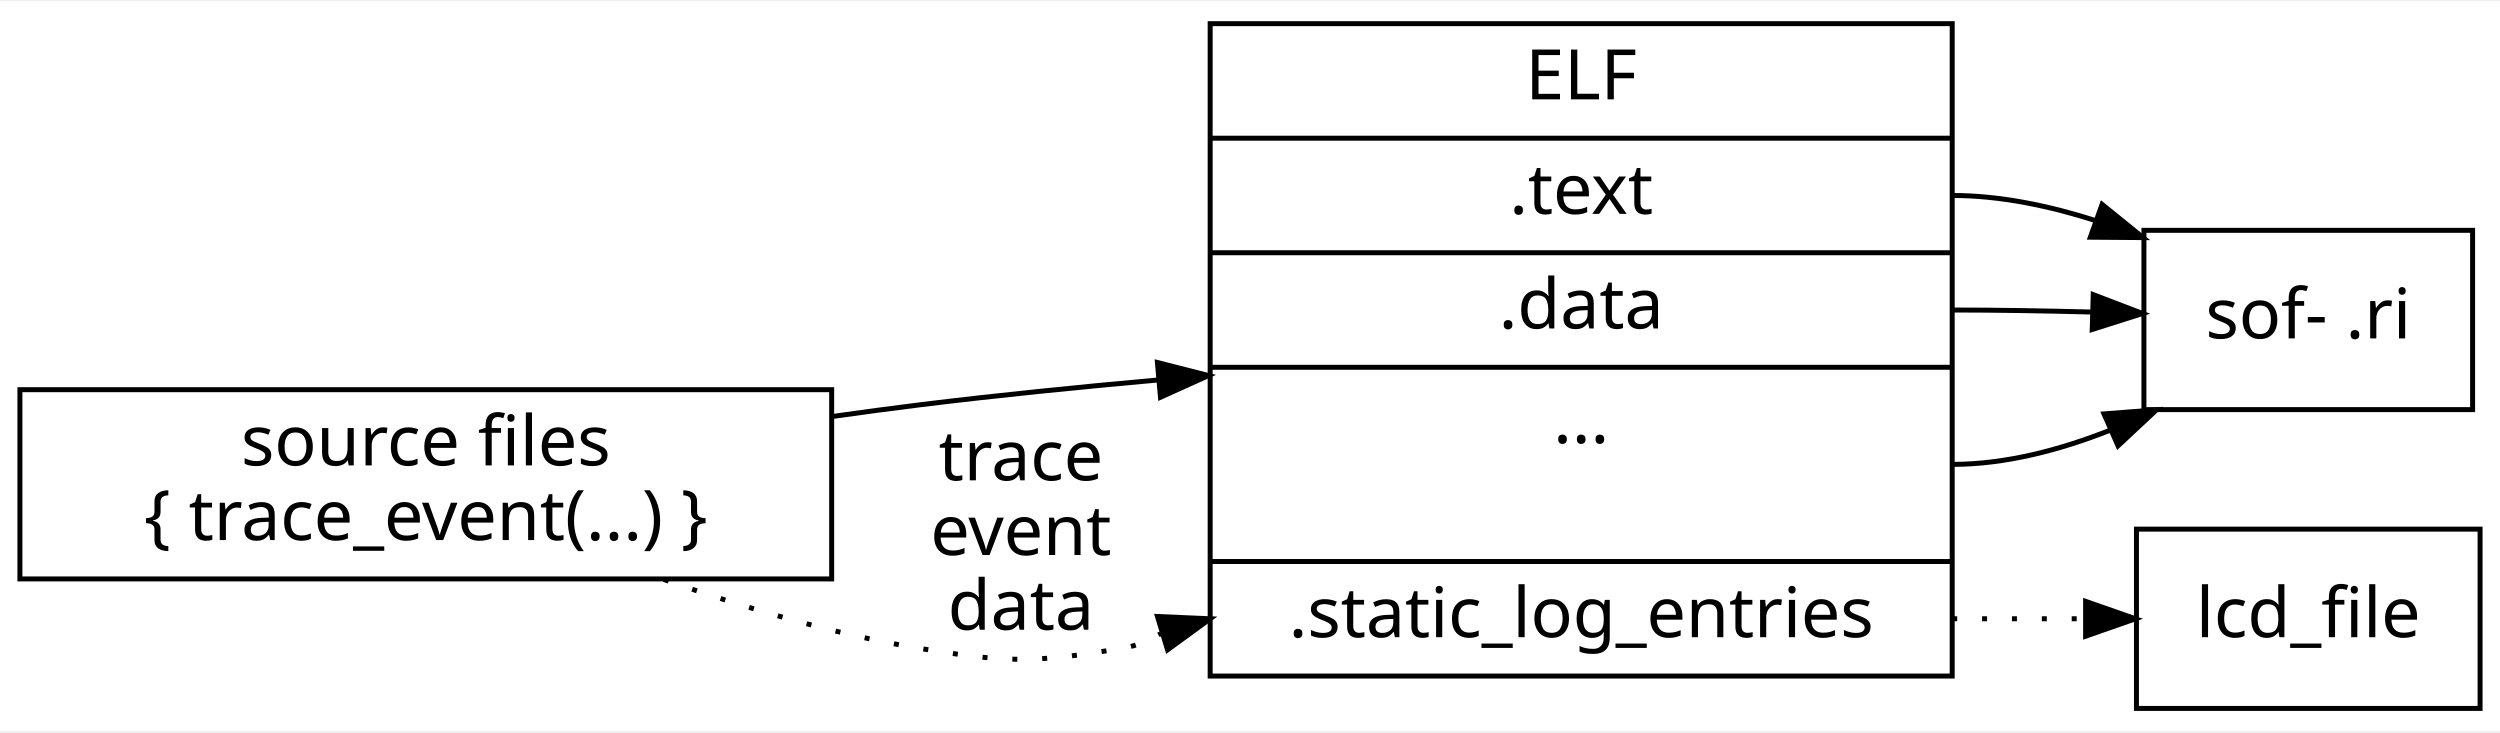
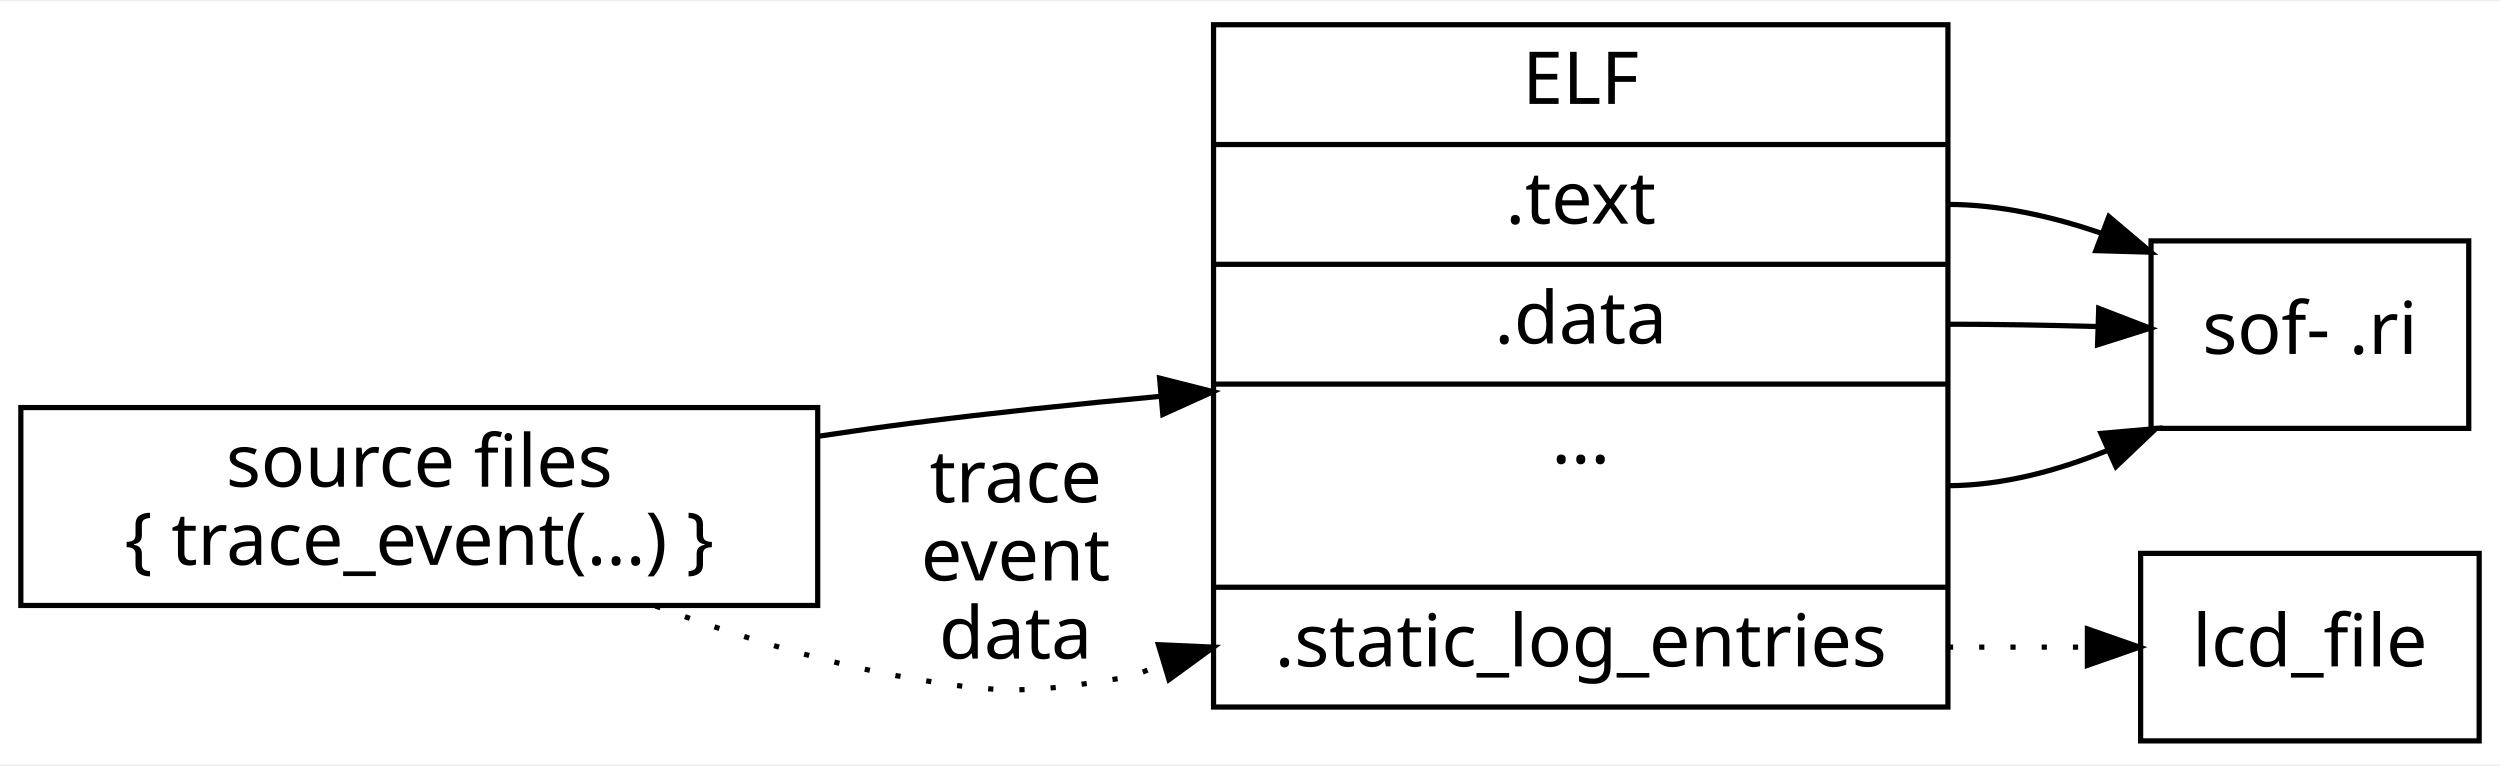
- <svg xmlns="http://www.w3.org/2000/svg" width="502pt" height="147pt" viewBox="0.00 0.00 502.00 146.50">
+ <svg xmlns="http://www.w3.org/2000/svg" width="480pt" height="147pt" viewBox="0.00 0.00 480.00 146.50">
  <g id="graph0" class="graph" transform="scale(1 1) rotate(0) translate(4 142.5)">
-     <polygon fill="white" stroke="transparent" points="-4,4 -4,-142.5 498,-142.5 498,4 -4,4" />
+     <polygon fill="white" stroke="transparent" points="-4,4 -4,-142.5 476,-142.5 476,4 -4,4" />
    <g id="node1" class="node">
-       <polygon fill="none" stroke="black" points="0,-26.5 0,-64.5 163,-64.5 163,-26.5 0,-26.5" />
-       <text text-anchor="middle" x="81.5" y="-49.3" font-family="verdana" font-size="14.00">source files</text>
-       <text text-anchor="middle" x="81.5" y="-34.3" font-family="verdana" font-size="14.00"> { trace_event(...) }</text>
+       <polygon fill="none" stroke="black" points="0,-26.5 0,-64.5 153,-64.5 153,-26.5 0,-26.5" />
+       <text text-anchor="middle" x="76.5" y="-49.3" font-family="verdana" font-size="14.00">source files</text>
+       <text text-anchor="middle" x="76.5" y="-34.3" font-family="verdana" font-size="14.00"> { trace_event(...) }</text>
    </g>
    <g id="node2" class="node">
-       <polygon fill="none" stroke="black" points="239,-7 239,-138 388,-138 388,-7 239,-7" />
-       <text text-anchor="middle" x="313.5" y="-122.8" font-family="verdana" font-size="14.00">ELF</text>
-       <polyline fill="none" stroke="black" points="239,-115 388,-115 " />
-       <text text-anchor="middle" x="313.5" y="-99.8" font-family="verdana" font-size="14.00">.text</text>
-       <polyline fill="none" stroke="black" points="239,-92 388,-92 " />
-       <text text-anchor="middle" x="313.5" y="-76.8" font-family="verdana" font-size="14.00">.data</text>
-       <polyline fill="none" stroke="black" points="239,-69 388,-69 " />
-       <text text-anchor="middle" x="313.5" y="-53.8" font-family="verdana" font-size="14.00">...</text>
-       <polyline fill="none" stroke="black" points="239,-30 388,-30 " />
-       <text text-anchor="middle" x="313.5" y="-14.8" font-family="verdana" font-size="14.00">.static_log_entries</text>
+       <polygon fill="none" stroke="black" points="229,-7 229,-138 370,-138 370,-7 229,-7" />
+       <text text-anchor="middle" x="299.5" y="-122.8" font-family="verdana" font-size="14.00">ELF</text>
+       <polyline fill="none" stroke="black" points="229,-115 370,-115 " />
+       <text text-anchor="middle" x="299.5" y="-99.8" font-family="verdana" font-size="14.00">.text</text>
+       <polyline fill="none" stroke="black" points="229,-92 370,-92 " />
+       <text text-anchor="middle" x="299.5" y="-76.8" font-family="verdana" font-size="14.00">.data</text>
+       <polyline fill="none" stroke="black" points="229,-69 370,-69 " />
+       <text text-anchor="middle" x="299.5" y="-53.8" font-family="verdana" font-size="14.00">...</text>
+       <polyline fill="none" stroke="black" points="229,-30 370,-30 " />
+       <text text-anchor="middle" x="299.5" y="-14.8" font-family="verdana" font-size="14.00">.static_log_entries</text>
    </g>
    <g id="edge1" class="edge">
-       <path fill="none" stroke="black" d="M163.06,-59.11C169.12,-59.97 175.15,-60.78 181,-61.5 196.3,-63.38 212.63,-65.03 228.41,-66.44" />
-       <polygon fill="black" stroke="black" points="228.41,-69.96 238.67,-67.34 229.02,-62.98 228.41,-69.96" />
+       <path fill="none" stroke="black" d="M153.2,-59C159.21,-59.91 165.2,-60.76 171,-61.5 186.37,-63.47 202.82,-65.19 218.63,-66.64" />
+       <polygon fill="black" stroke="black" points="218.64,-70.15 228.91,-67.55 219.26,-63.18 218.64,-70.15" />
    </g>
    <g id="edge2" class="edge">
-       <path fill="none" stroke="black" stroke-dasharray="1,5" d="M129.31,-26.38C145.41,-20.73 163.73,-15.32 181,-12.5 198.55,-9.64 203.45,-9.65 221,-12.5 224.64,-13.09 226.93,-14.31 229.05,-15.5" />
-       <polygon fill="black" stroke="black" points="228.42,-18.96 239,-18.5 230.44,-12.26 228.42,-18.96" />
-       <text text-anchor="middle" x="201" y="-46.3" font-family="verdana" font-size="14.00">trace</text>
-       <text text-anchor="middle" x="201" y="-31.3" font-family="verdana" font-size="14.00">event</text>
-       <text text-anchor="middle" x="201" y="-16.3" font-family="verdana" font-size="14.00">data</text>
+       <path fill="none" stroke="black" stroke-dasharray="1,5" d="M121.86,-26.39C137.13,-20.74 154.54,-15.32 171,-12.5 188.52,-9.5 193.45,-9.65 211,-12.5 214.64,-13.09 216.93,-14.31 219.05,-15.5" />
+       <polygon fill="black" stroke="black" points="218.42,-18.96 229,-18.5 220.44,-12.26 218.42,-18.96" />
+       <text text-anchor="middle" x="191" y="-46.3" font-family="verdana" font-size="14.00">trace</text>
+       <text text-anchor="middle" x="191" y="-31.3" font-family="verdana" font-size="14.00">event</text>
+       <text text-anchor="middle" x="191" y="-16.3" font-family="verdana" font-size="14.00">data</text>
    </g>
    <g id="node3" class="node">
-       <polygon fill="none" stroke="black" points="426.5,-60.5 426.5,-96.5 492.5,-96.5 492.5,-60.5 426.5,-60.5" />
-       <text text-anchor="middle" x="459.5" y="-74.8" font-family="verdana" font-size="14.00">sof- .ri</text>
+       <polygon fill="none" stroke="black" points="409,-60.5 409,-96.5 470,-96.5 470,-60.5 409,-60.5" />
+       <text text-anchor="middle" x="439.5" y="-74.8" font-family="verdana" font-size="14.00">sof- .ri</text>
    </g>
    <g id="edge3" class="edge">
-       <path fill="none" stroke="black" d="M388,-103.5C397.64,-103.5 407.61,-101.4 416.92,-98.41" />
-       <polygon fill="black" stroke="black" points="418.1,-101.71 426.34,-95.04 415.74,-95.12 418.1,-101.71" />
+       <path fill="none" stroke="black" d="M370,-103.5C379.87,-103.5 390.07,-101.18 399.5,-97.96" />
+       <polygon fill="black" stroke="black" points="400.9,-101.17 408.99,-94.33 398.4,-94.63 400.9,-101.17" />
    </g>
    <g id="edge4" class="edge">
-       <path fill="none" stroke="black" d="M388,-80.5C397.07,-80.5 406.8,-80.33 416.05,-80.09" />
-       <polygon fill="black" stroke="black" points="416.32,-83.59 426.22,-79.8 416.12,-76.59 416.32,-83.59" />
+       <path fill="none" stroke="black" d="M370,-80.5C379.25,-80.5 389.2,-80.32 398.57,-80.06" />
+       <polygon fill="black" stroke="black" points="398.95,-83.55 408.83,-79.74 398.73,-76.55 398.95,-83.55" />
    </g>
    <g id="edge5" class="edge">
-       <path fill="none" stroke="black" d="M388,-49.5C398.73,-49.5 409.74,-52.41 419.77,-56.39" />
-       <polygon fill="black" stroke="black" points="418.48,-59.64 429.04,-60.46 421.3,-53.23 418.48,-59.64" />
+       <path fill="none" stroke="black" d="M370,-49.5C380.36,-49.5 390.96,-52.35 400.63,-56.26" />
+       <polygon fill="black" stroke="black" points="399.39,-59.54 409.94,-60.46 402.26,-53.16 399.39,-59.54" />
    </g>
    <g id="node4" class="node">
-       <polygon fill="none" stroke="black" points="425,-0.5 425,-36.5 494,-36.5 494,-0.5 425,-0.5" />
-       <text text-anchor="middle" x="459.5" y="-14.8" font-family="verdana" font-size="14.00">lcd_file</text>
+       <polygon fill="none" stroke="black" points="407,-0.5 407,-36.5 472,-36.5 472,-0.5 407,-0.5" />
+       <text text-anchor="middle" x="439.5" y="-14.8" font-family="verdana" font-size="14.00">lcd_file</text>
    </g>
    <g id="edge6" class="edge">
-       <path fill="none" stroke="black" stroke-dasharray="1,5" d="M388,-18.5C396.62,-18.5 405.84,-18.5 414.66,-18.5" />
-       <polygon fill="black" stroke="black" points="414.79,-22 424.79,-18.5 414.79,-15 414.79,-22" />
+       <path fill="none" stroke="black" stroke-dasharray="1,5" d="M370,-18.5C378.63,-18.5 387.88,-18.5 396.69,-18.5" />
+       <polygon fill="black" stroke="black" points="396.78,-22 406.78,-18.5 396.78,-15 396.78,-22" />
    </g>
  </g>
</svg>
